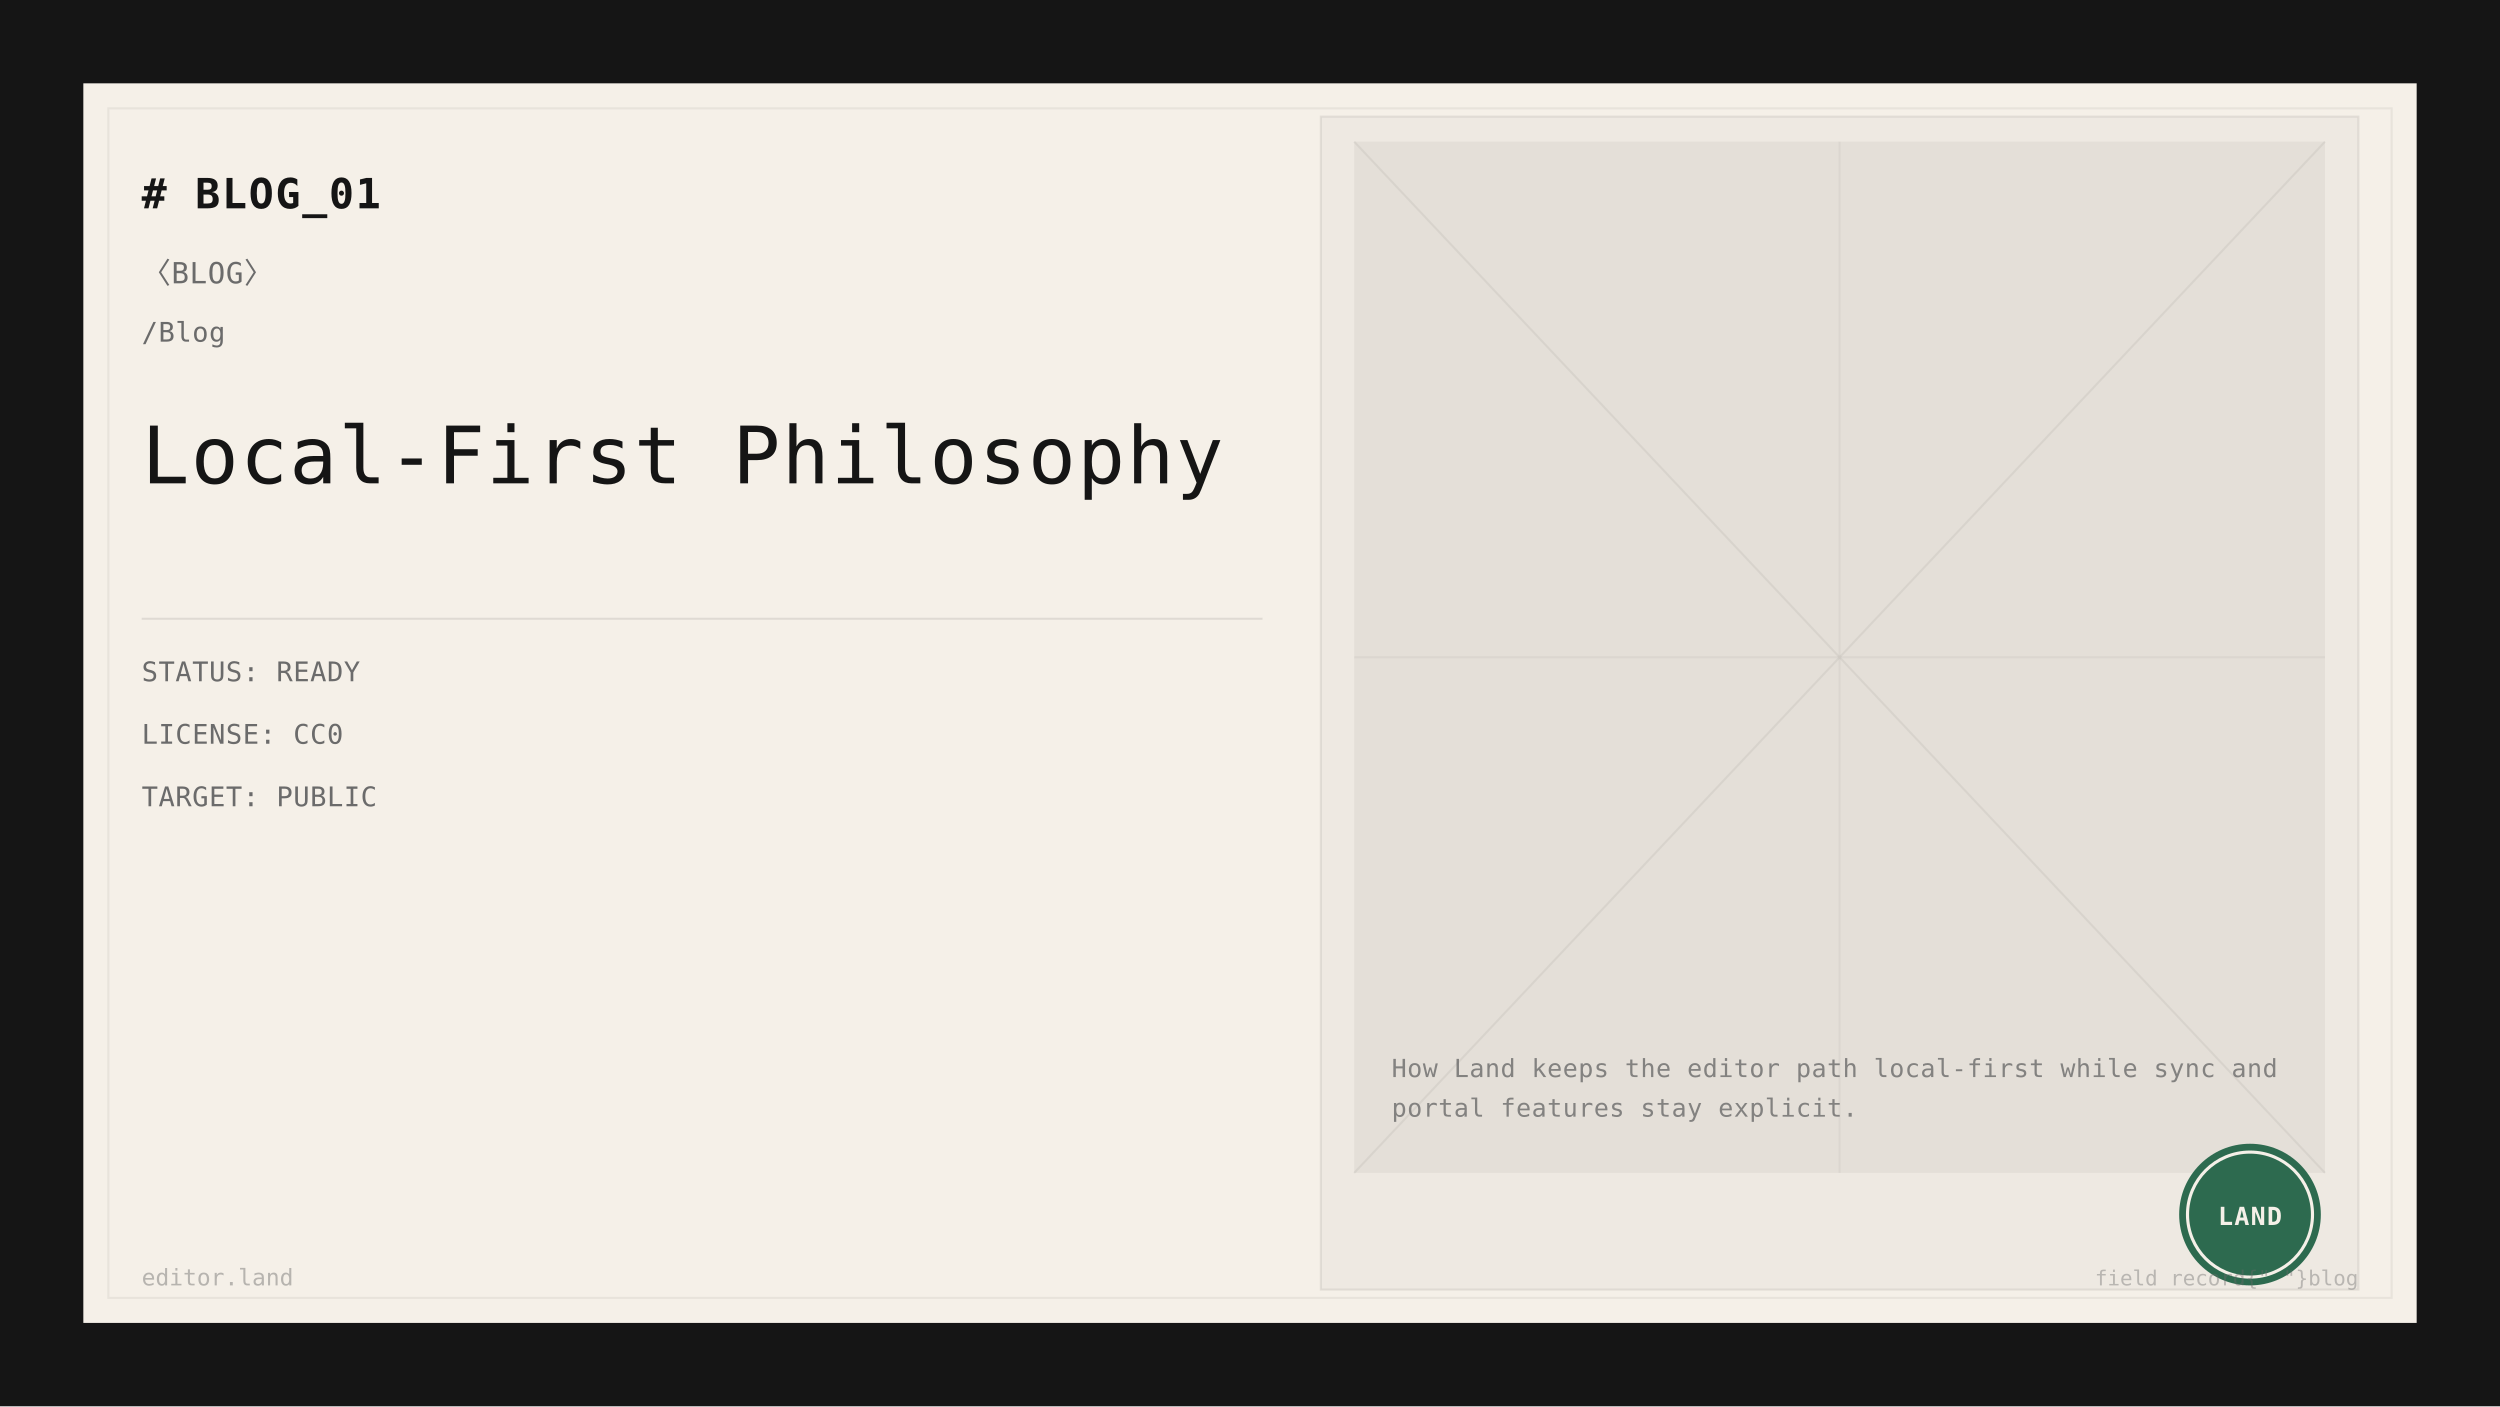
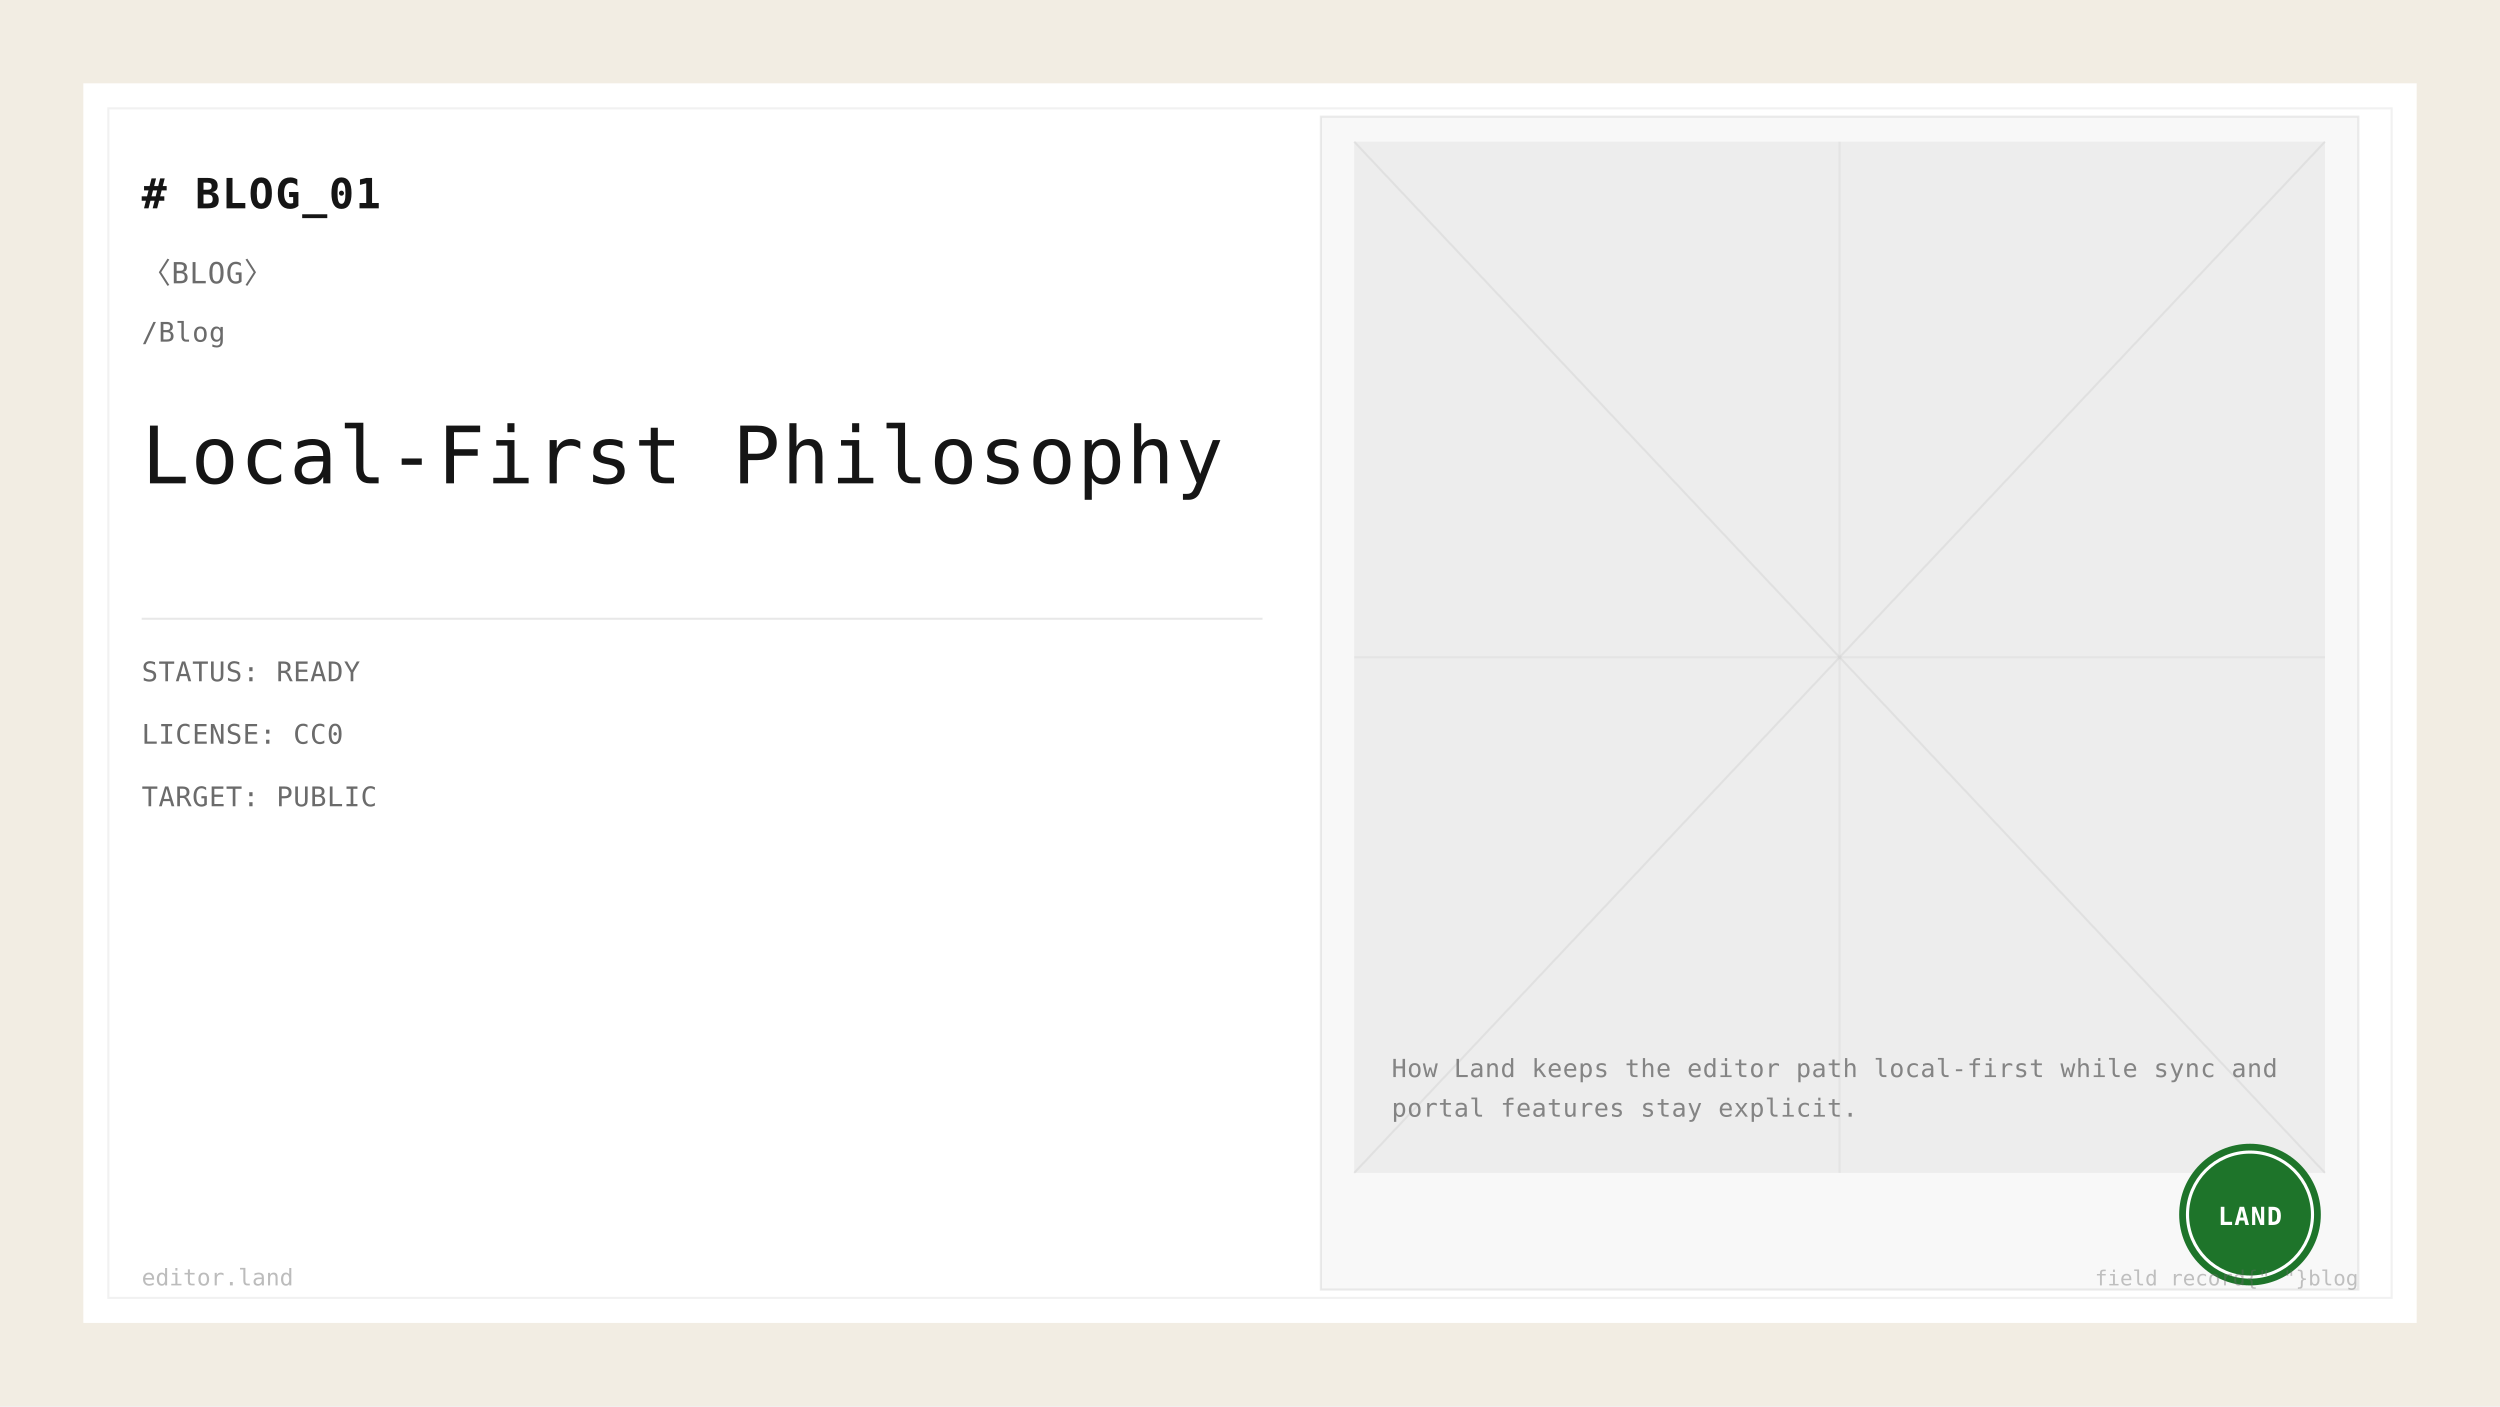
<svg xmlns="http://www.w3.org/2000/svg" width="1200" height="675" viewBox="0 0 1200 675">
-   <path fill="#151515" d="M0 0h1200v675H0z" />
-   <path fill="#f5f0e8" d="M40 40h1120v595H40z" />
+   <path fill="#f2ede3" d="M0 0h1200v675H0z" />
+   <path fill="#fff" d="M40 40h1120v595H40z" />
  <path fill="none" stroke="#151515" stroke-opacity=".06" d="M52 52h1096v571H52z" />
  <text x="68" y="100" fill="#151515" font-family="'JetBrains Mono', 'SF Mono', 'Fira Code', monospace" font-size="20" font-weight="600" letter-spacing=".04em"># BLOG_01</text>
  <text x="68" y="136" fill="#6b6b6b" font-family="'JetBrains Mono', 'SF Mono', 'Fira Code', monospace" font-size="14" font-weight="400" letter-spacing=".02em">〈BLOG〉</text>
  <text x="68" y="164" fill="#6b6b6b" font-family="'JetBrains Mono', 'SF Mono', 'Fira Code', monospace" font-size="13" font-weight="400" letter-spacing=".02em">/Blog</text>
  <text x="68" y="232" fill="#151515" font-family="'JetBrains Mono', 'SF Mono', 'Fira Code', monospace" font-size="38" font-weight="500" letter-spacing=".02em">Local-First Philosophy</text>
  <path stroke="#151515" stroke-opacity=".1" d="M68 297h538" />
  <text x="68" y="327" fill="#6b6b6b" font-family="'JetBrains Mono', 'SF Mono', 'Fira Code', monospace" font-size="13" font-weight="400" letter-spacing=".02em">STATUS: READY</text>
  <text x="68" y="357" fill="#6b6b6b" font-family="'JetBrains Mono', 'SF Mono', 'Fira Code', monospace" font-size="13" font-weight="400" letter-spacing=".02em">LICENSE: CC0</text>
  <text x="68" y="387" fill="#6b6b6b" font-family="'JetBrains Mono', 'SF Mono', 'Fira Code', monospace" font-size="13" font-weight="400" letter-spacing=".02em">TARGET: PUBLIC</text>
  <path fill="#151515" fill-opacity=".03" d="M634 56h498v563H634z" />
  <path fill="none" stroke="#151515" stroke-opacity=".08" d="M634 56h498v563H634z" />
  <path fill="#151515" fill-opacity=".05" d="M650 68h466v495H650z" />
  <path stroke="#151515" stroke-opacity=".06" d="m650 68 466 495m0-495L650 563" />
  <path stroke="#151515" stroke-opacity=".04" d="M883 68v495M650 315.5h466" />
  <text x="668" y="517" fill="#6b6b6b" fill-opacity=".8" font-family="'JetBrains Mono', 'SF Mono', 'Fira Code', monospace" font-size="12" font-weight="400" letter-spacing=".02em">How Land keeps the editor path local-first while sync and</text>
  <text x="668" y="536" fill="#6b6b6b" fill-opacity=".8" font-family="'JetBrains Mono', 'SF Mono', 'Fira Code', monospace" font-size="12" font-weight="400" letter-spacing=".02em">portal features stay explicit.</text>
-   <circle cx="1080" cy="583" r="34" fill="#2d6a4f" />
-   <circle cx="1080" cy="583" r="30" fill="none" stroke="#f5f0e8" stroke-width="1.5" />
-   <text x="1080" y="588" fill="#f5f0e8" font-family="'JetBrains Mono', 'SF Mono', 'Fira Code', monospace" font-size="12" font-weight="600" letter-spacing=".05em" text-anchor="middle">LAND</text>
+   <circle cx="1080" cy="583" r="34" fill="#1e742a" />
+   <circle cx="1080" cy="583" r="30" fill="none" stroke="#fff" stroke-width="1.5" />
+   <text x="1080" y="588" fill="#fff" font-family="'JetBrains Mono', 'SF Mono', 'Fira Code', monospace" font-size="12" font-weight="600" letter-spacing=".05em" text-anchor="middle">LAND</text>
  <text x="68" y="617" fill="#6b6b6b" fill-opacity=".45" font-family="'JetBrains Mono', 'SF Mono', 'Fira Code', monospace" font-size="11" font-weight="400">editor.land</text>
  <text x="1132" y="617" fill="#6b6b6b" fill-opacity=".4" font-family="'JetBrains Mono', 'SF Mono', 'Fira Code', monospace" font-size="10" font-weight="400" text-anchor="end">field record{" "}blog</text>
</svg>
